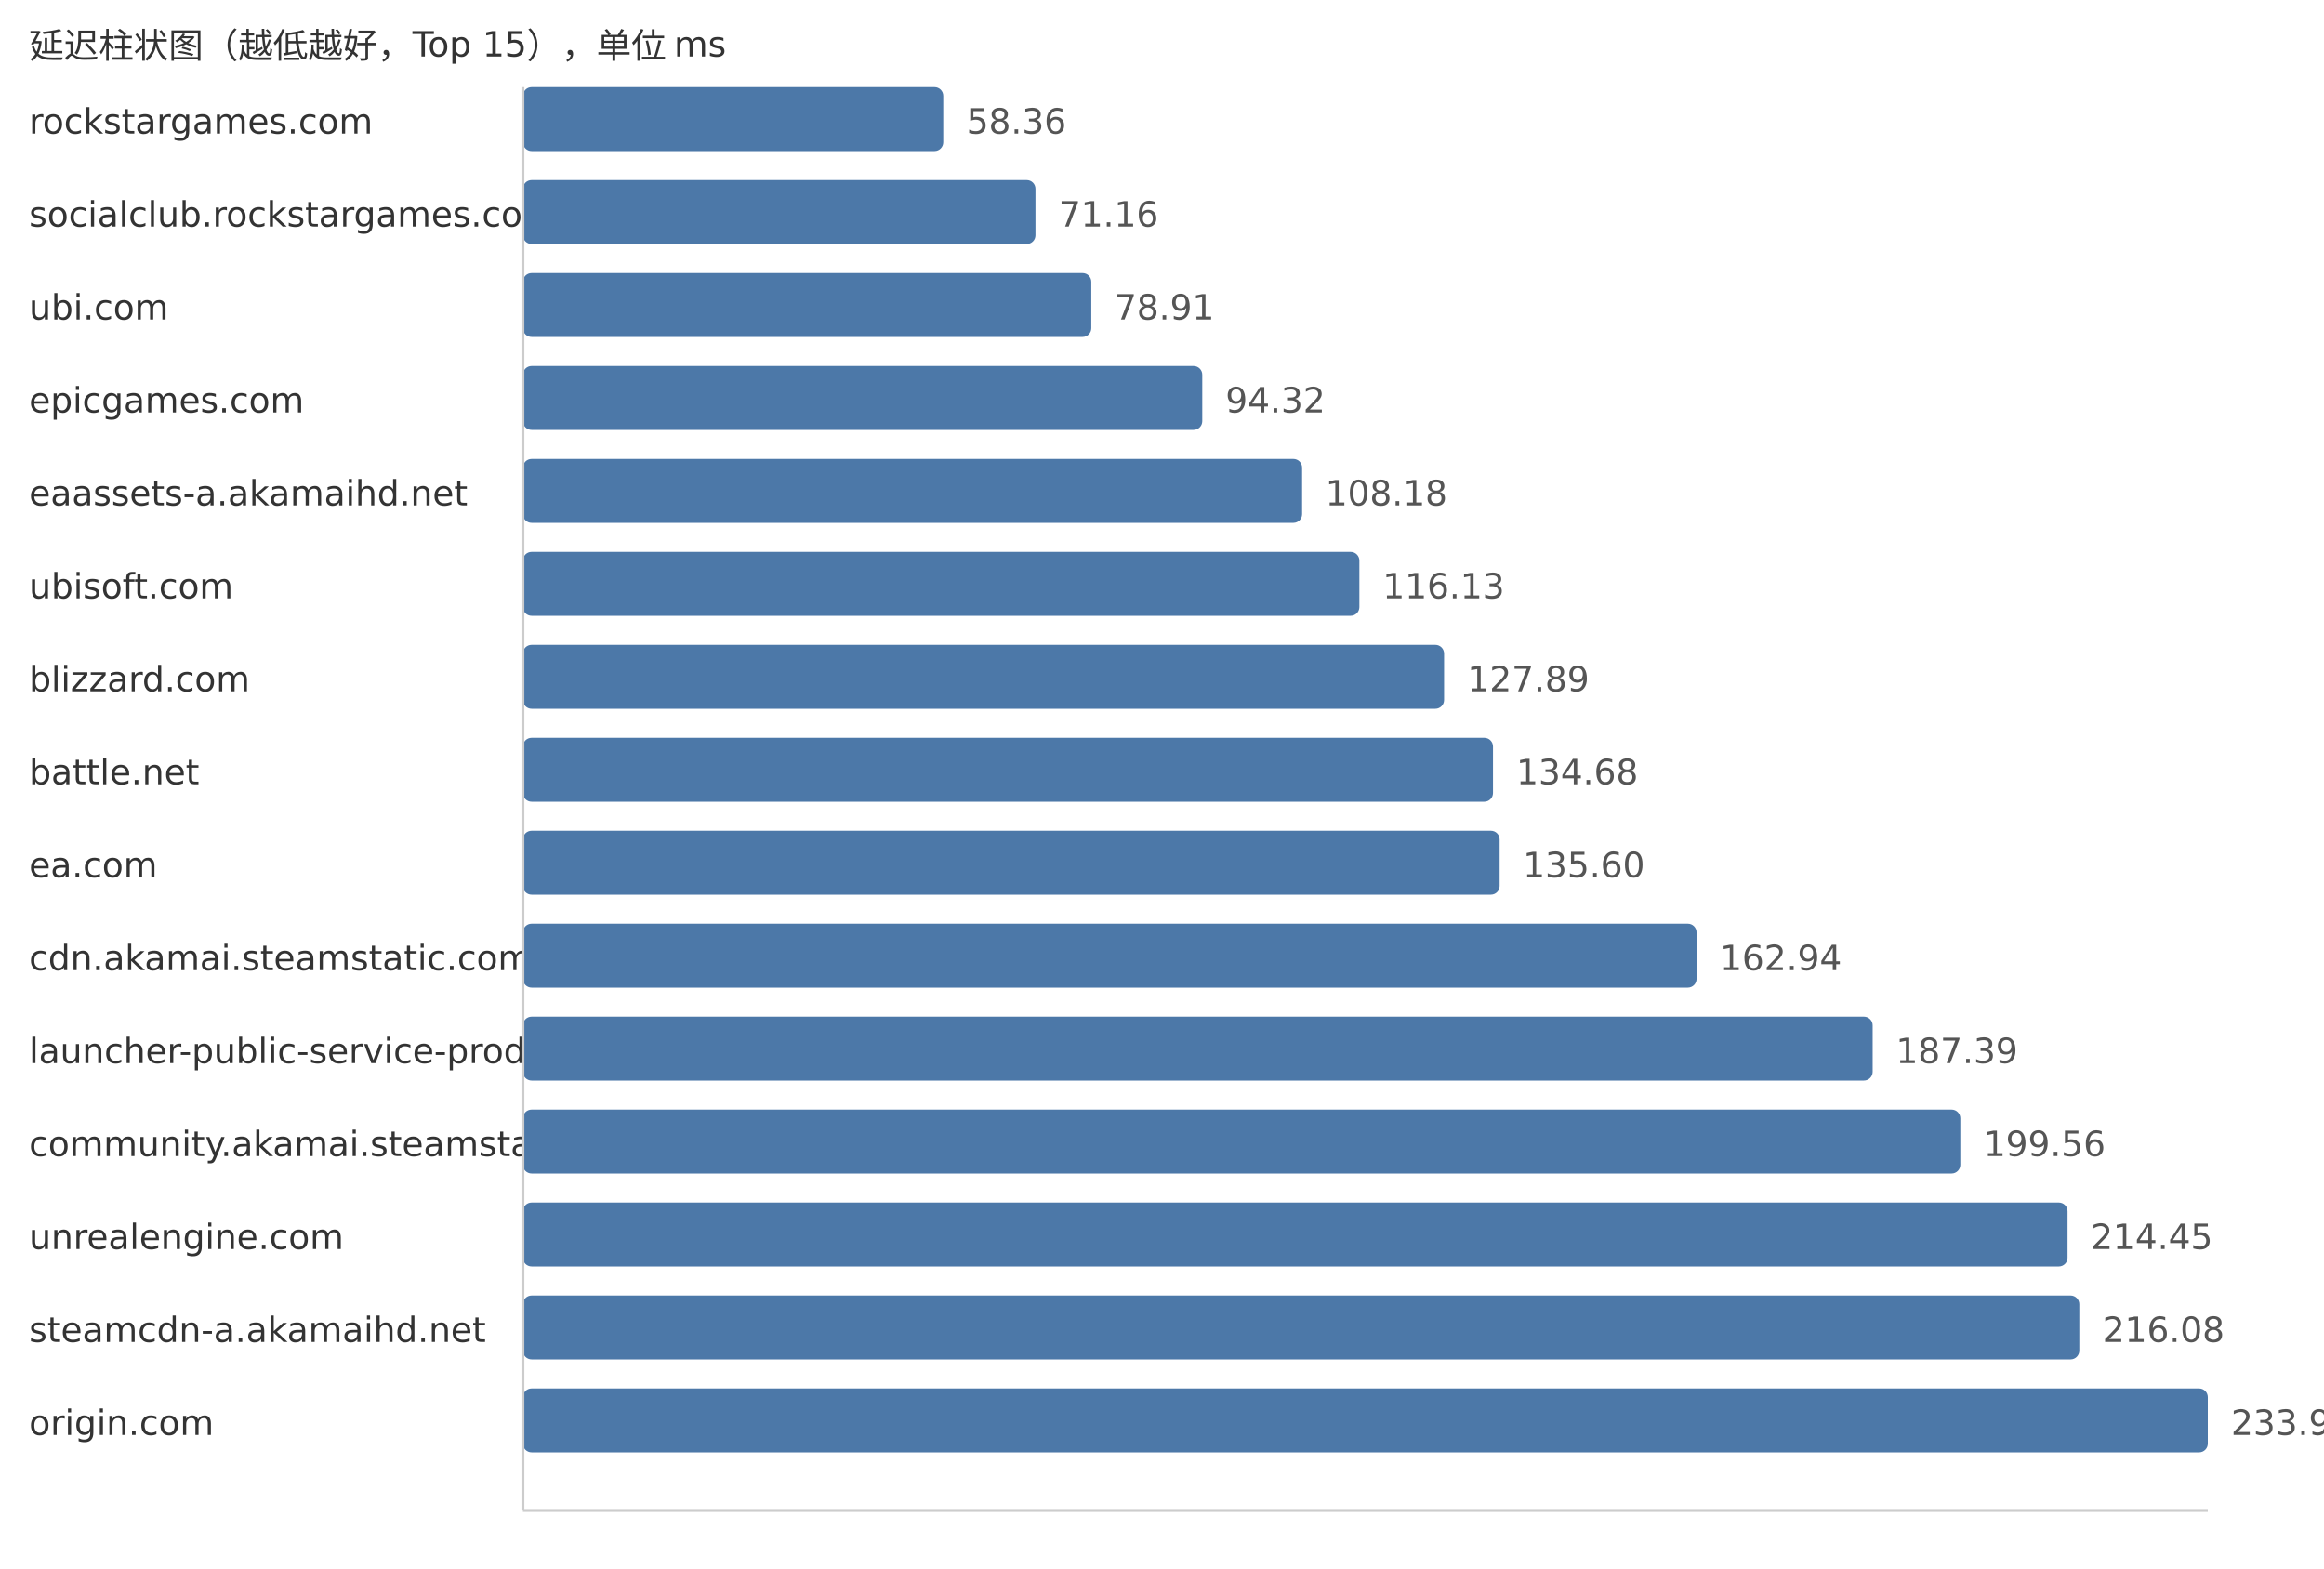
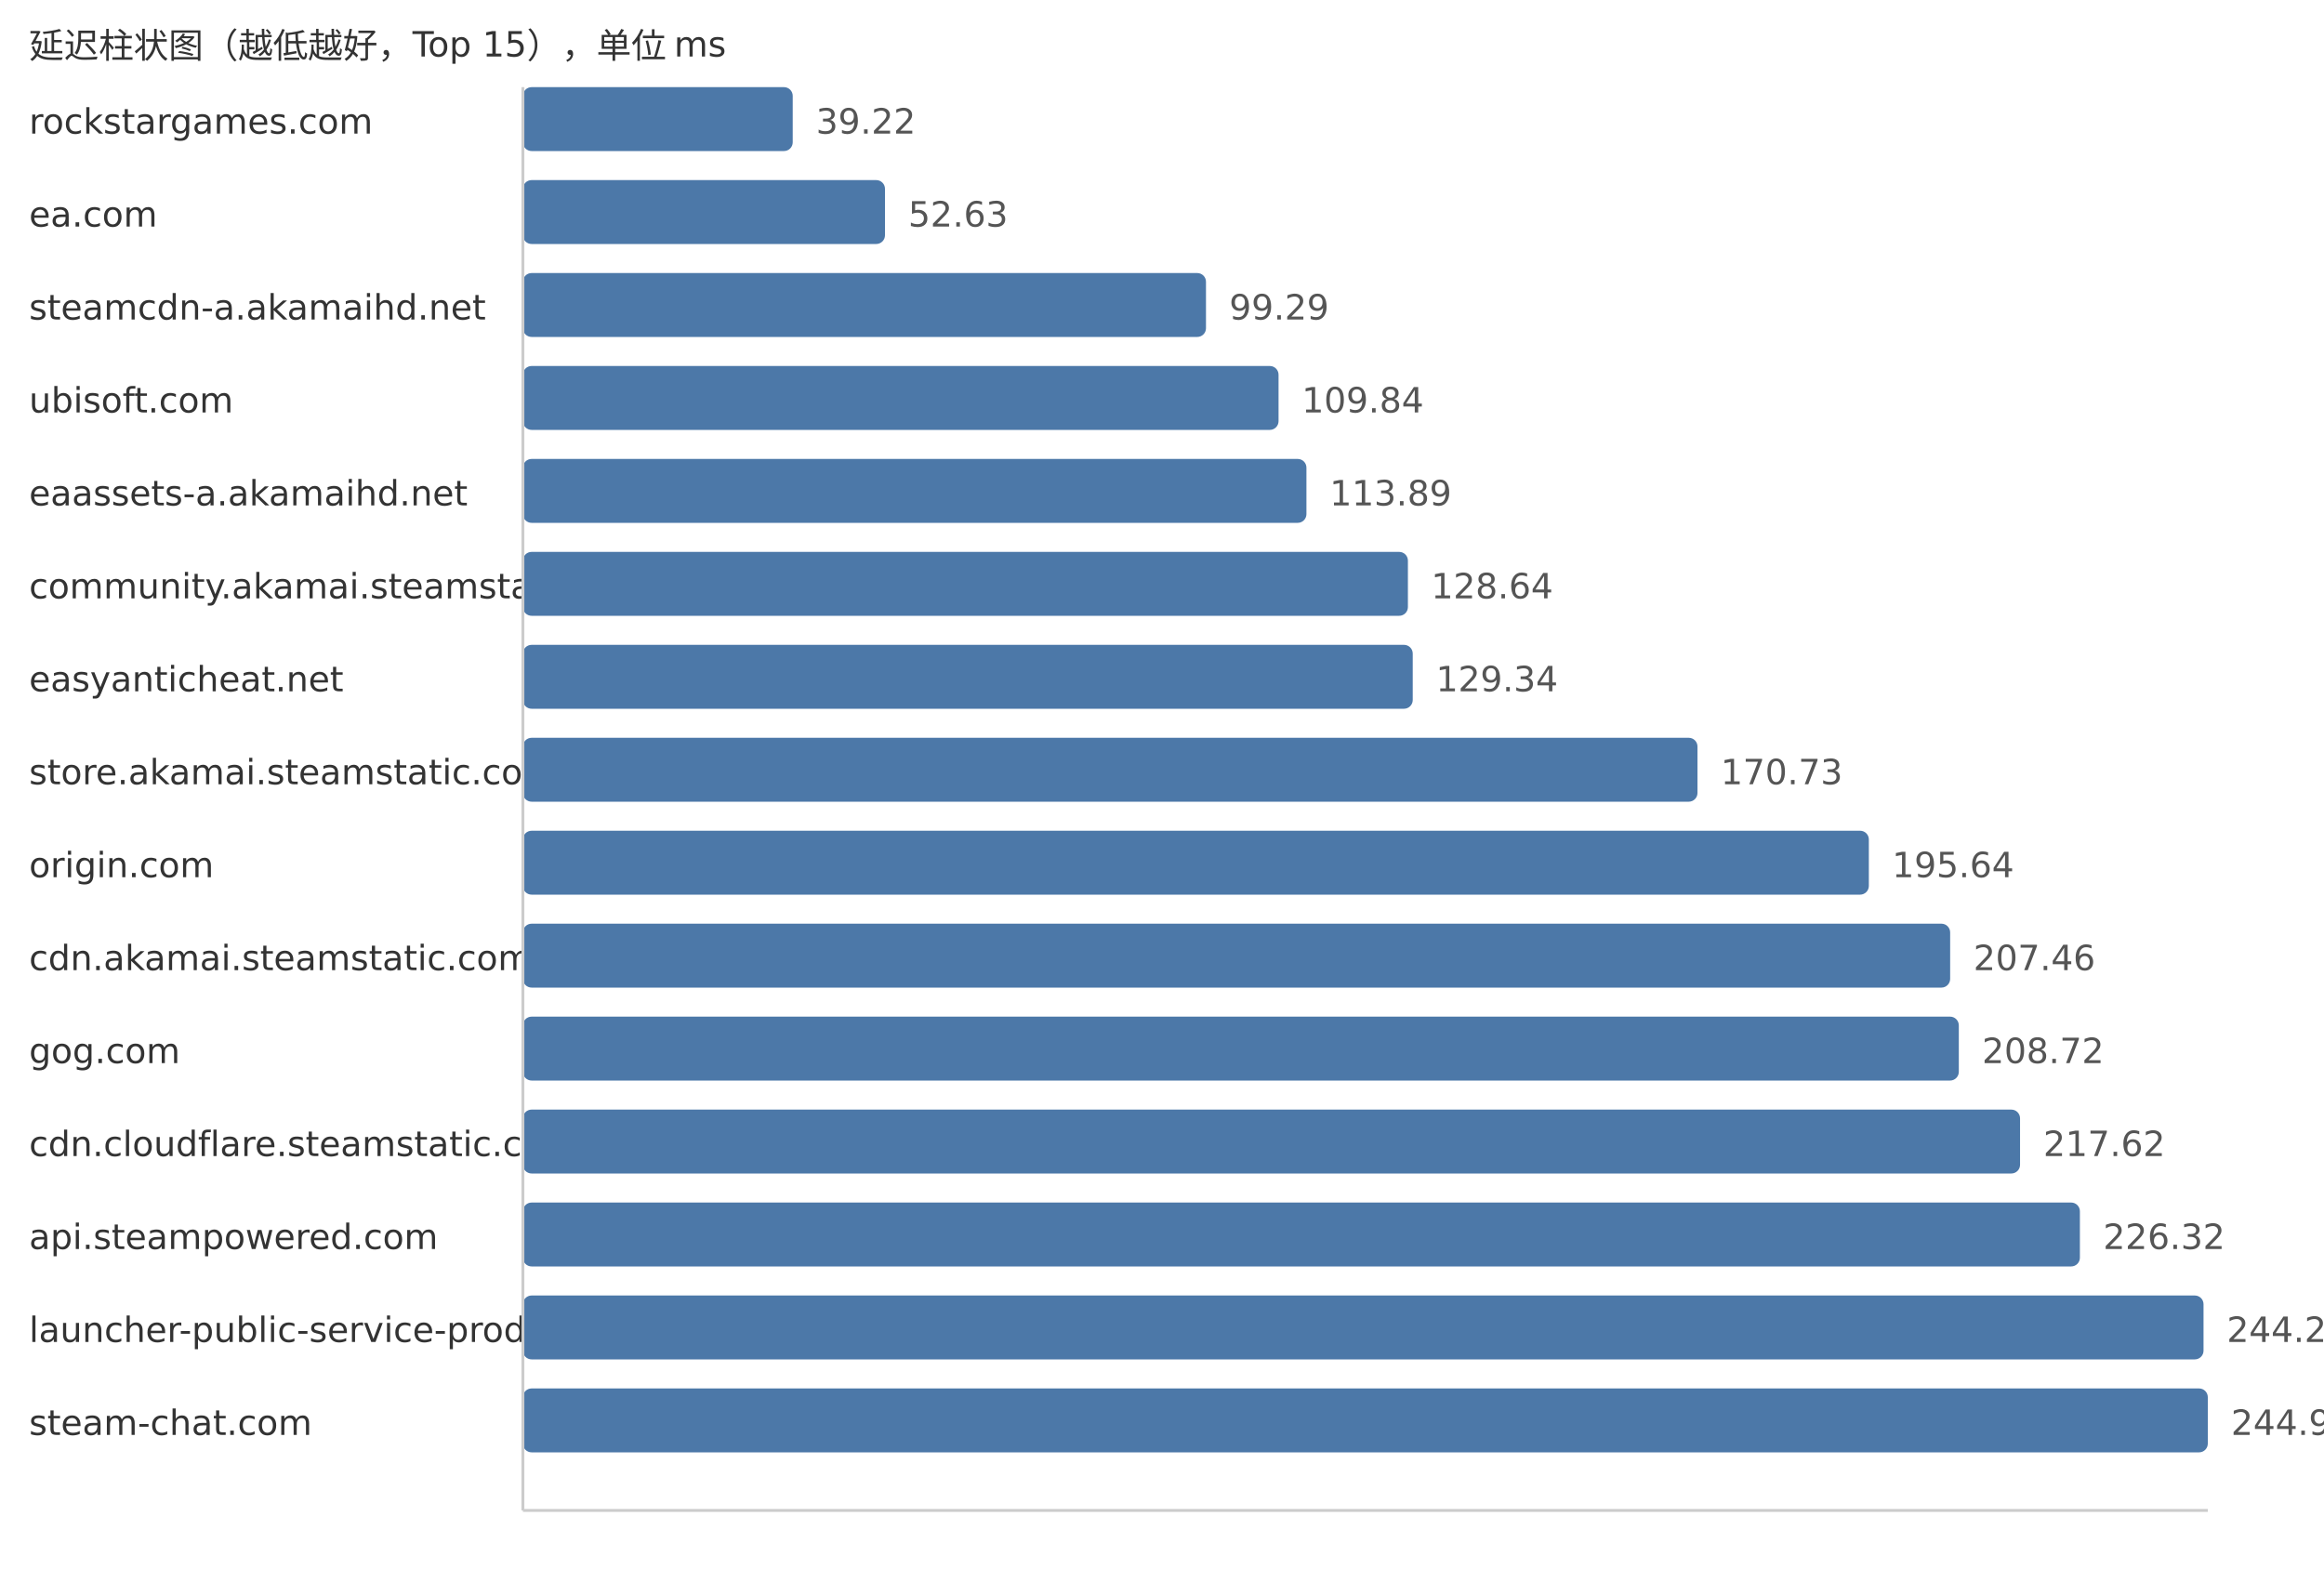
<svg xmlns="http://www.w3.org/2000/svg" width="800" height="540">
  <style> .label{font-family:DejaVu Sans,Verdana,Geneva,sans-serif;font-size:12px;fill:#333} .value{font-family:DejaVu Sans,Verdana,Geneva,sans-serif;font-size:12px;fill:#555} </style>
  <text x="10" y="20" class="label">延迟柱状图（越低越好，Top 15），单位 ms</text>
  <text x="10" y="46" class="label">rockstargames.com</text>
-   <rect x="180" y="30" width="144.7" height="22" fill="#4c78a8" rx="3" />
-   <text x="332.7" y="46" class="value">58.36</text>
-   <text x="10" y="78" class="label">socialclub.rockstargames.com</text>
-   <rect x="180" y="62" width="176.44" height="22" fill="#4c78a8" rx="3" />
-   <text x="364.44" y="78" class="value">71.16</text>
-   <text x="10" y="110" class="label">ubi.com</text>
-   <rect x="180" y="94" width="195.66" height="22" fill="#4c78a8" rx="3" />
-   <text x="383.66" y="110" class="value">78.91</text>
-   <text x="10" y="142" class="label">epicgames.com</text>
-   <rect x="180" y="126" width="233.86" height="22" fill="#4c78a8" rx="3" />
-   <text x="421.86" y="142" class="value">94.32</text>
+   <rect x="180" y="30" width="92.88" height="22" fill="#4c78a8" rx="3" />
+   <text x="280.88" y="46" class="value">39.22</text>
+   <text x="10" y="78" class="label">ea.com</text>
+   <rect x="180" y="62" width="124.64" height="22" fill="#4c78a8" rx="3" />
+   <text x="312.64" y="78" class="value">52.63</text>
+   <text x="10" y="110" class="label">steamcdn-a.akamaihd.net</text>
+   <rect x="180" y="94" width="235.14" height="22" fill="#4c78a8" rx="3" />
+   <text x="423.14" y="110" class="value">99.29</text>
+   <text x="10" y="142" class="label">ubisoft.com</text>
+   <rect x="180" y="126" width="260.12" height="22" fill="#4c78a8" rx="3" />
+   <text x="448.12" y="142" class="value">109.84</text>
  <text x="10" y="174" class="label">eaassets-a.akamaihd.net</text>
-   <rect x="180" y="158" width="268.23" height="22" fill="#4c78a8" rx="3" />
-   <text x="456.23" y="174" class="value">108.18</text>
-   <text x="10" y="206" class="label">ubisoft.com</text>
-   <rect x="180" y="190" width="287.94" height="22" fill="#4c78a8" rx="3" />
-   <text x="475.94" y="206" class="value">116.13</text>
-   <text x="10" y="238" class="label">blizzard.com</text>
-   <rect x="180" y="222" width="317.1" height="22" fill="#4c78a8" rx="3" />
-   <text x="505.1" y="238" class="value">127.89</text>
-   <text x="10" y="270" class="label">battle.net</text>
-   <rect x="180" y="254" width="333.94" height="22" fill="#4c78a8" rx="3" />
-   <text x="521.94" y="270" class="value">134.68</text>
-   <text x="10" y="302" class="label">ea.com</text>
-   <rect x="180" y="286" width="336.22" height="22" fill="#4c78a8" rx="3" />
-   <text x="524.22" y="302" class="value">135.60</text>
+   <rect x="180" y="158" width="269.72" height="22" fill="#4c78a8" rx="3" />
+   <text x="457.72" y="174" class="value">113.89</text>
+   <text x="10" y="206" class="label">community.akamai.steamstatic.com</text>
+   <rect x="180" y="190" width="304.65" height="22" fill="#4c78a8" rx="3" />
+   <text x="492.65" y="206" class="value">128.64</text>
+   <text x="10" y="238" class="label">easyanticheat.net</text>
+   <rect x="180" y="222" width="306.31" height="22" fill="#4c78a8" rx="3" />
+   <text x="494.31" y="238" class="value">129.34</text>
+   <text x="10" y="270" class="label">store.akamai.steamstatic.com</text>
+   <rect x="180" y="254" width="404.33" height="22" fill="#4c78a8" rx="3" />
+   <text x="592.33" y="270" class="value">170.73</text>
+   <text x="10" y="302" class="label">origin.com</text>
+   <rect x="180" y="286" width="463.32" height="22" fill="#4c78a8" rx="3" />
+   <text x="651.32" y="302" class="value">195.64</text>
  <text x="10" y="334" class="label">cdn.akamai.steamstatic.com</text>
-   <rect x="180" y="318" width="404.01" height="22" fill="#4c78a8" rx="3" />
-   <text x="592.01" y="334" class="value">162.94</text>
-   <text x="10" y="366" class="label">launcher-public-service-prod06.ol.epicgames.com</text>
-   <rect x="180" y="350" width="464.63" height="22" fill="#4c78a8" rx="3" />
-   <text x="652.63" y="366" class="value">187.39</text>
-   <text x="10" y="398" class="label">community.akamai.steamstatic.com</text>
-   <rect x="180" y="382" width="494.81" height="22" fill="#4c78a8" rx="3" />
-   <text x="682.81" y="398" class="value">199.56</text>
-   <text x="10" y="430" class="label">unrealengine.com</text>
-   <rect x="180" y="414" width="531.72" height="22" fill="#4c78a8" rx="3" />
-   <text x="719.72" y="430" class="value">214.45</text>
-   <text x="10" y="462" class="label">steamcdn-a.akamaihd.net</text>
-   <rect x="180" y="446" width="535.77" height="22" fill="#4c78a8" rx="3" />
-   <text x="723.77" y="462" class="value">216.08</text>
-   <text x="10" y="494" class="label">origin.com</text>
+   <rect x="180" y="318" width="491.31" height="22" fill="#4c78a8" rx="3" />
+   <text x="679.31" y="334" class="value">207.46</text>
+   <text x="10" y="366" class="label">gog.com</text>
+   <rect x="180" y="350" width="494.29" height="22" fill="#4c78a8" rx="3" />
+   <text x="682.29" y="366" class="value">208.72</text>
+   <text x="10" y="398" class="label">cdn.cloudflare.steamstatic.com</text>
+   <rect x="180" y="382" width="515.37" height="22" fill="#4c78a8" rx="3" />
+   <text x="703.37" y="398" class="value">217.62</text>
+   <text x="10" y="430" class="label">api.steampowered.com</text>
+   <rect x="180" y="414" width="535.97" height="22" fill="#4c78a8" rx="3" />
+   <text x="723.97" y="430" class="value">226.32</text>
+   <text x="10" y="462" class="label">launcher-public-service-prod06.ol.epicgames.com</text>
+   <rect x="180" y="446" width="578.53" height="22" fill="#4c78a8" rx="3" />
+   <text x="766.53" y="462" class="value">244.29</text>
+   <text x="10" y="494" class="label">steam-chat.com</text>
  <rect x="180" y="478" width="580.0" height="22" fill="#4c78a8" rx="3" />
-   <text x="768.0" y="494" class="value">233.92</text>
+   <text x="768.0" y="494" class="value">244.91</text>
  <line x1="180" y1="30" x2="180" y2="520" stroke="#ccc" />
  <line x1="180" y1="520" x2="760" y2="520" stroke="#ccc" />
</svg>
